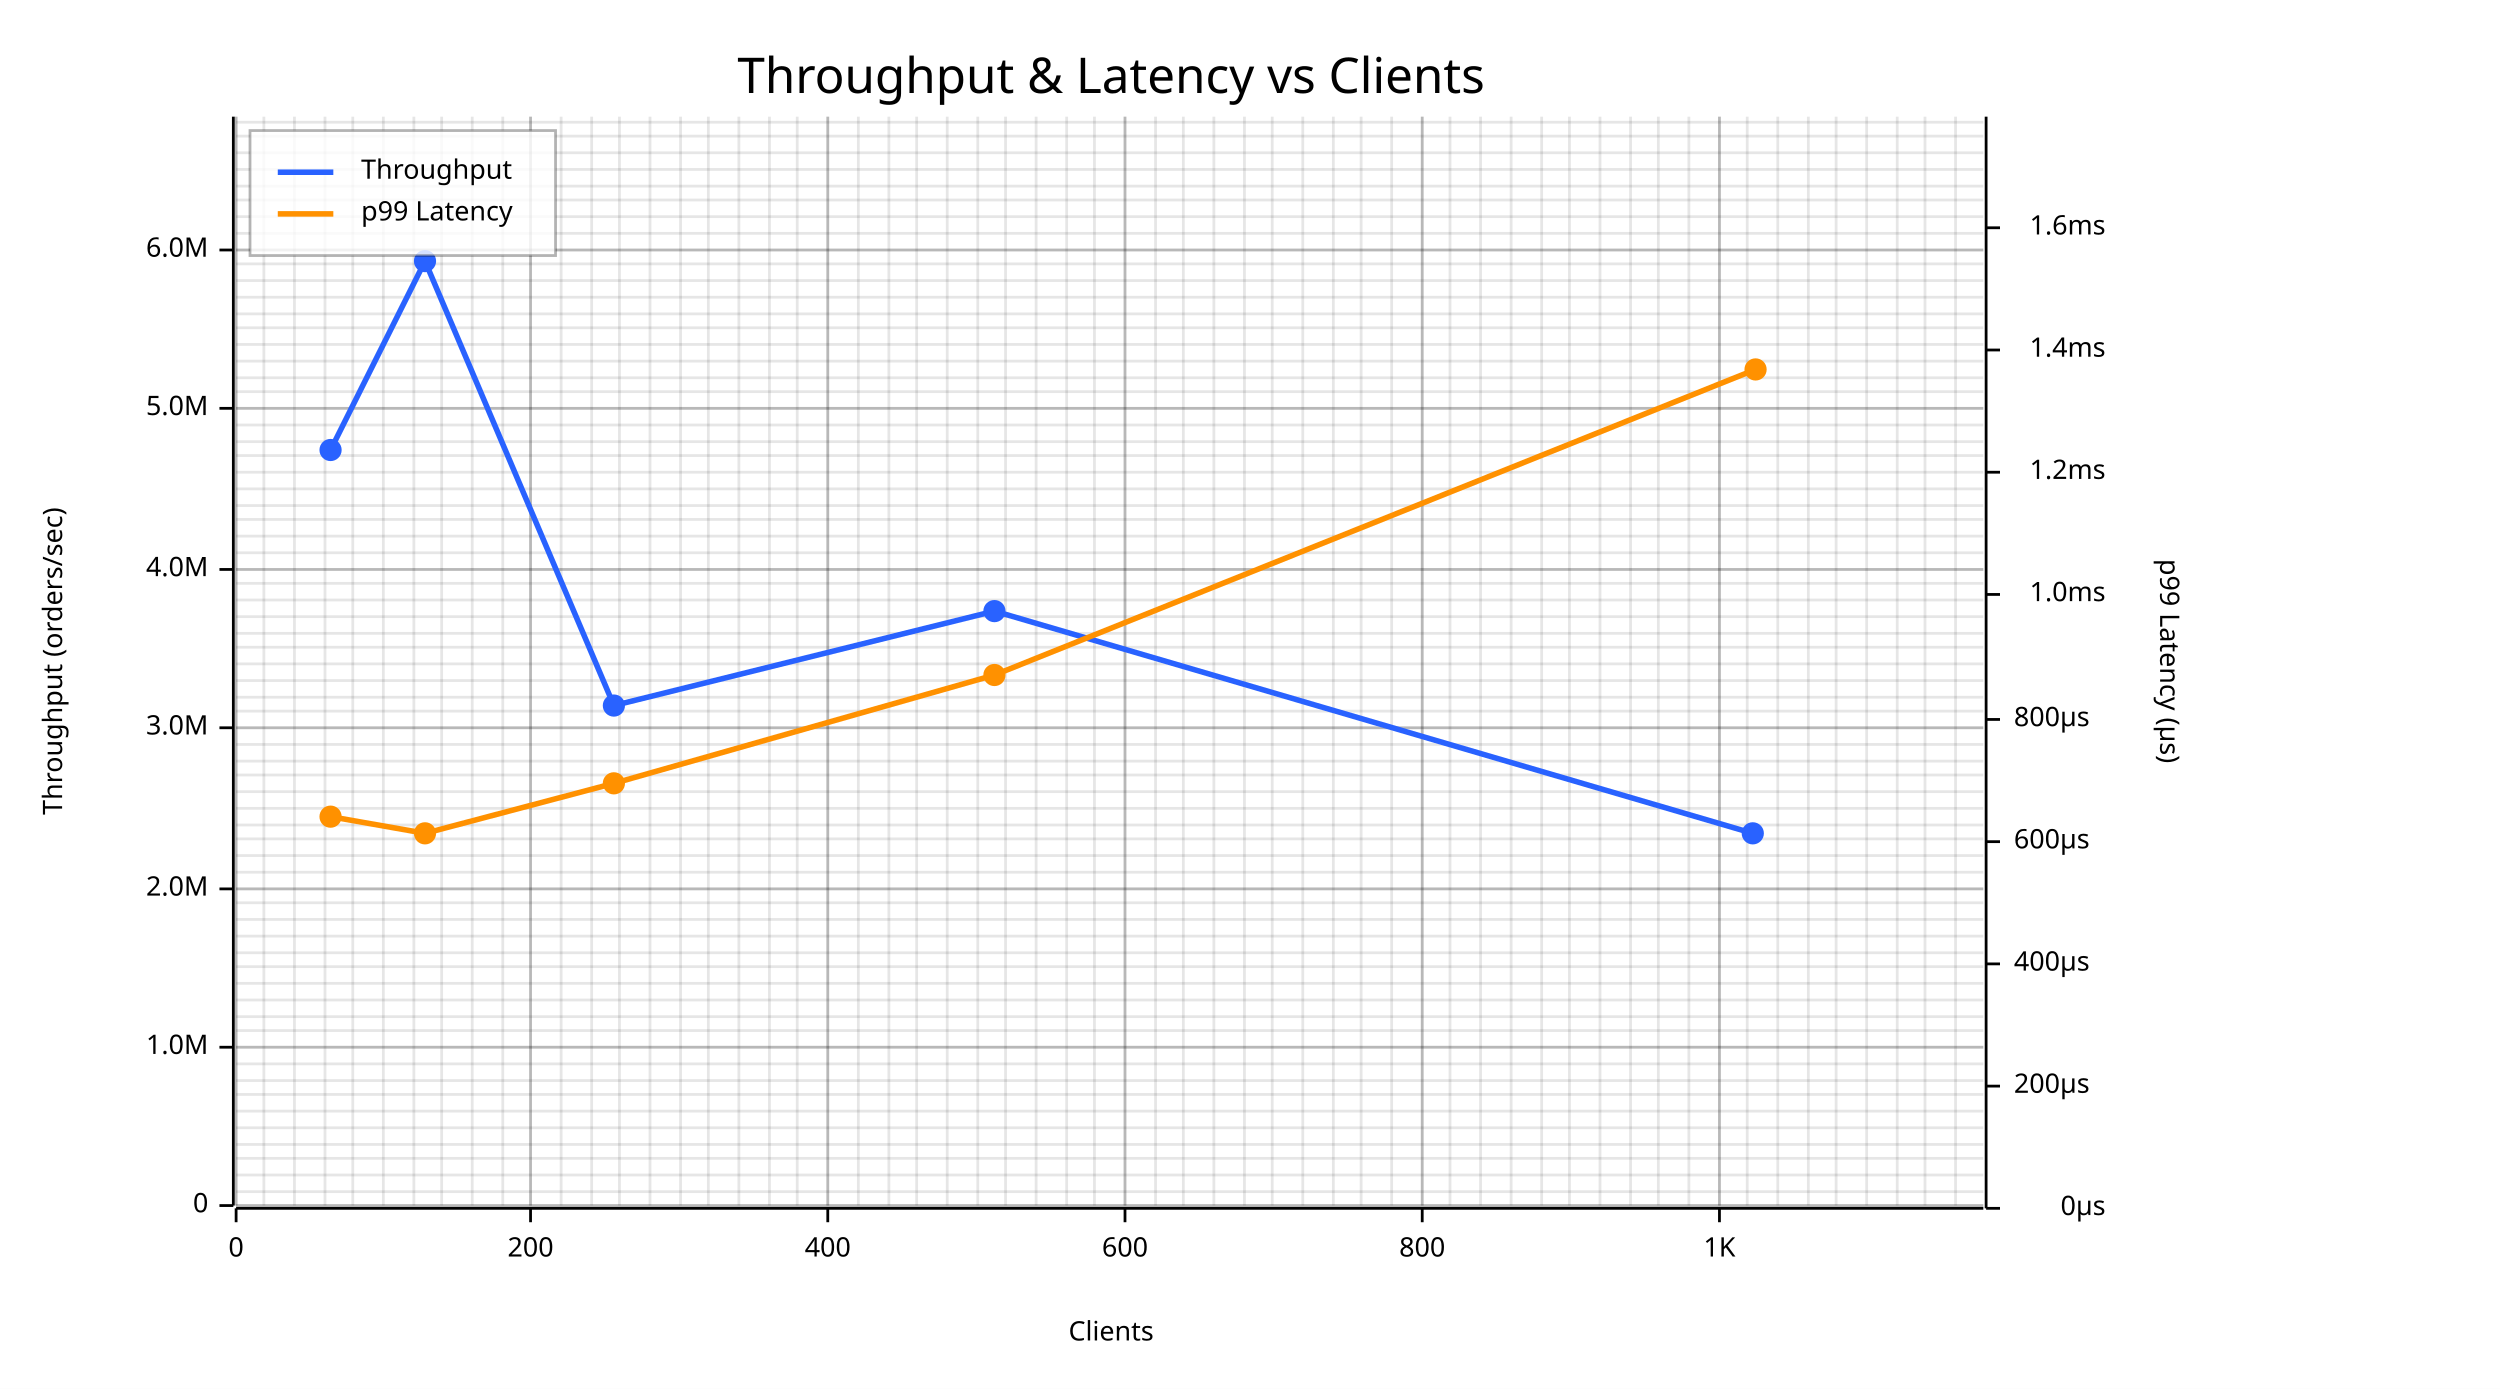
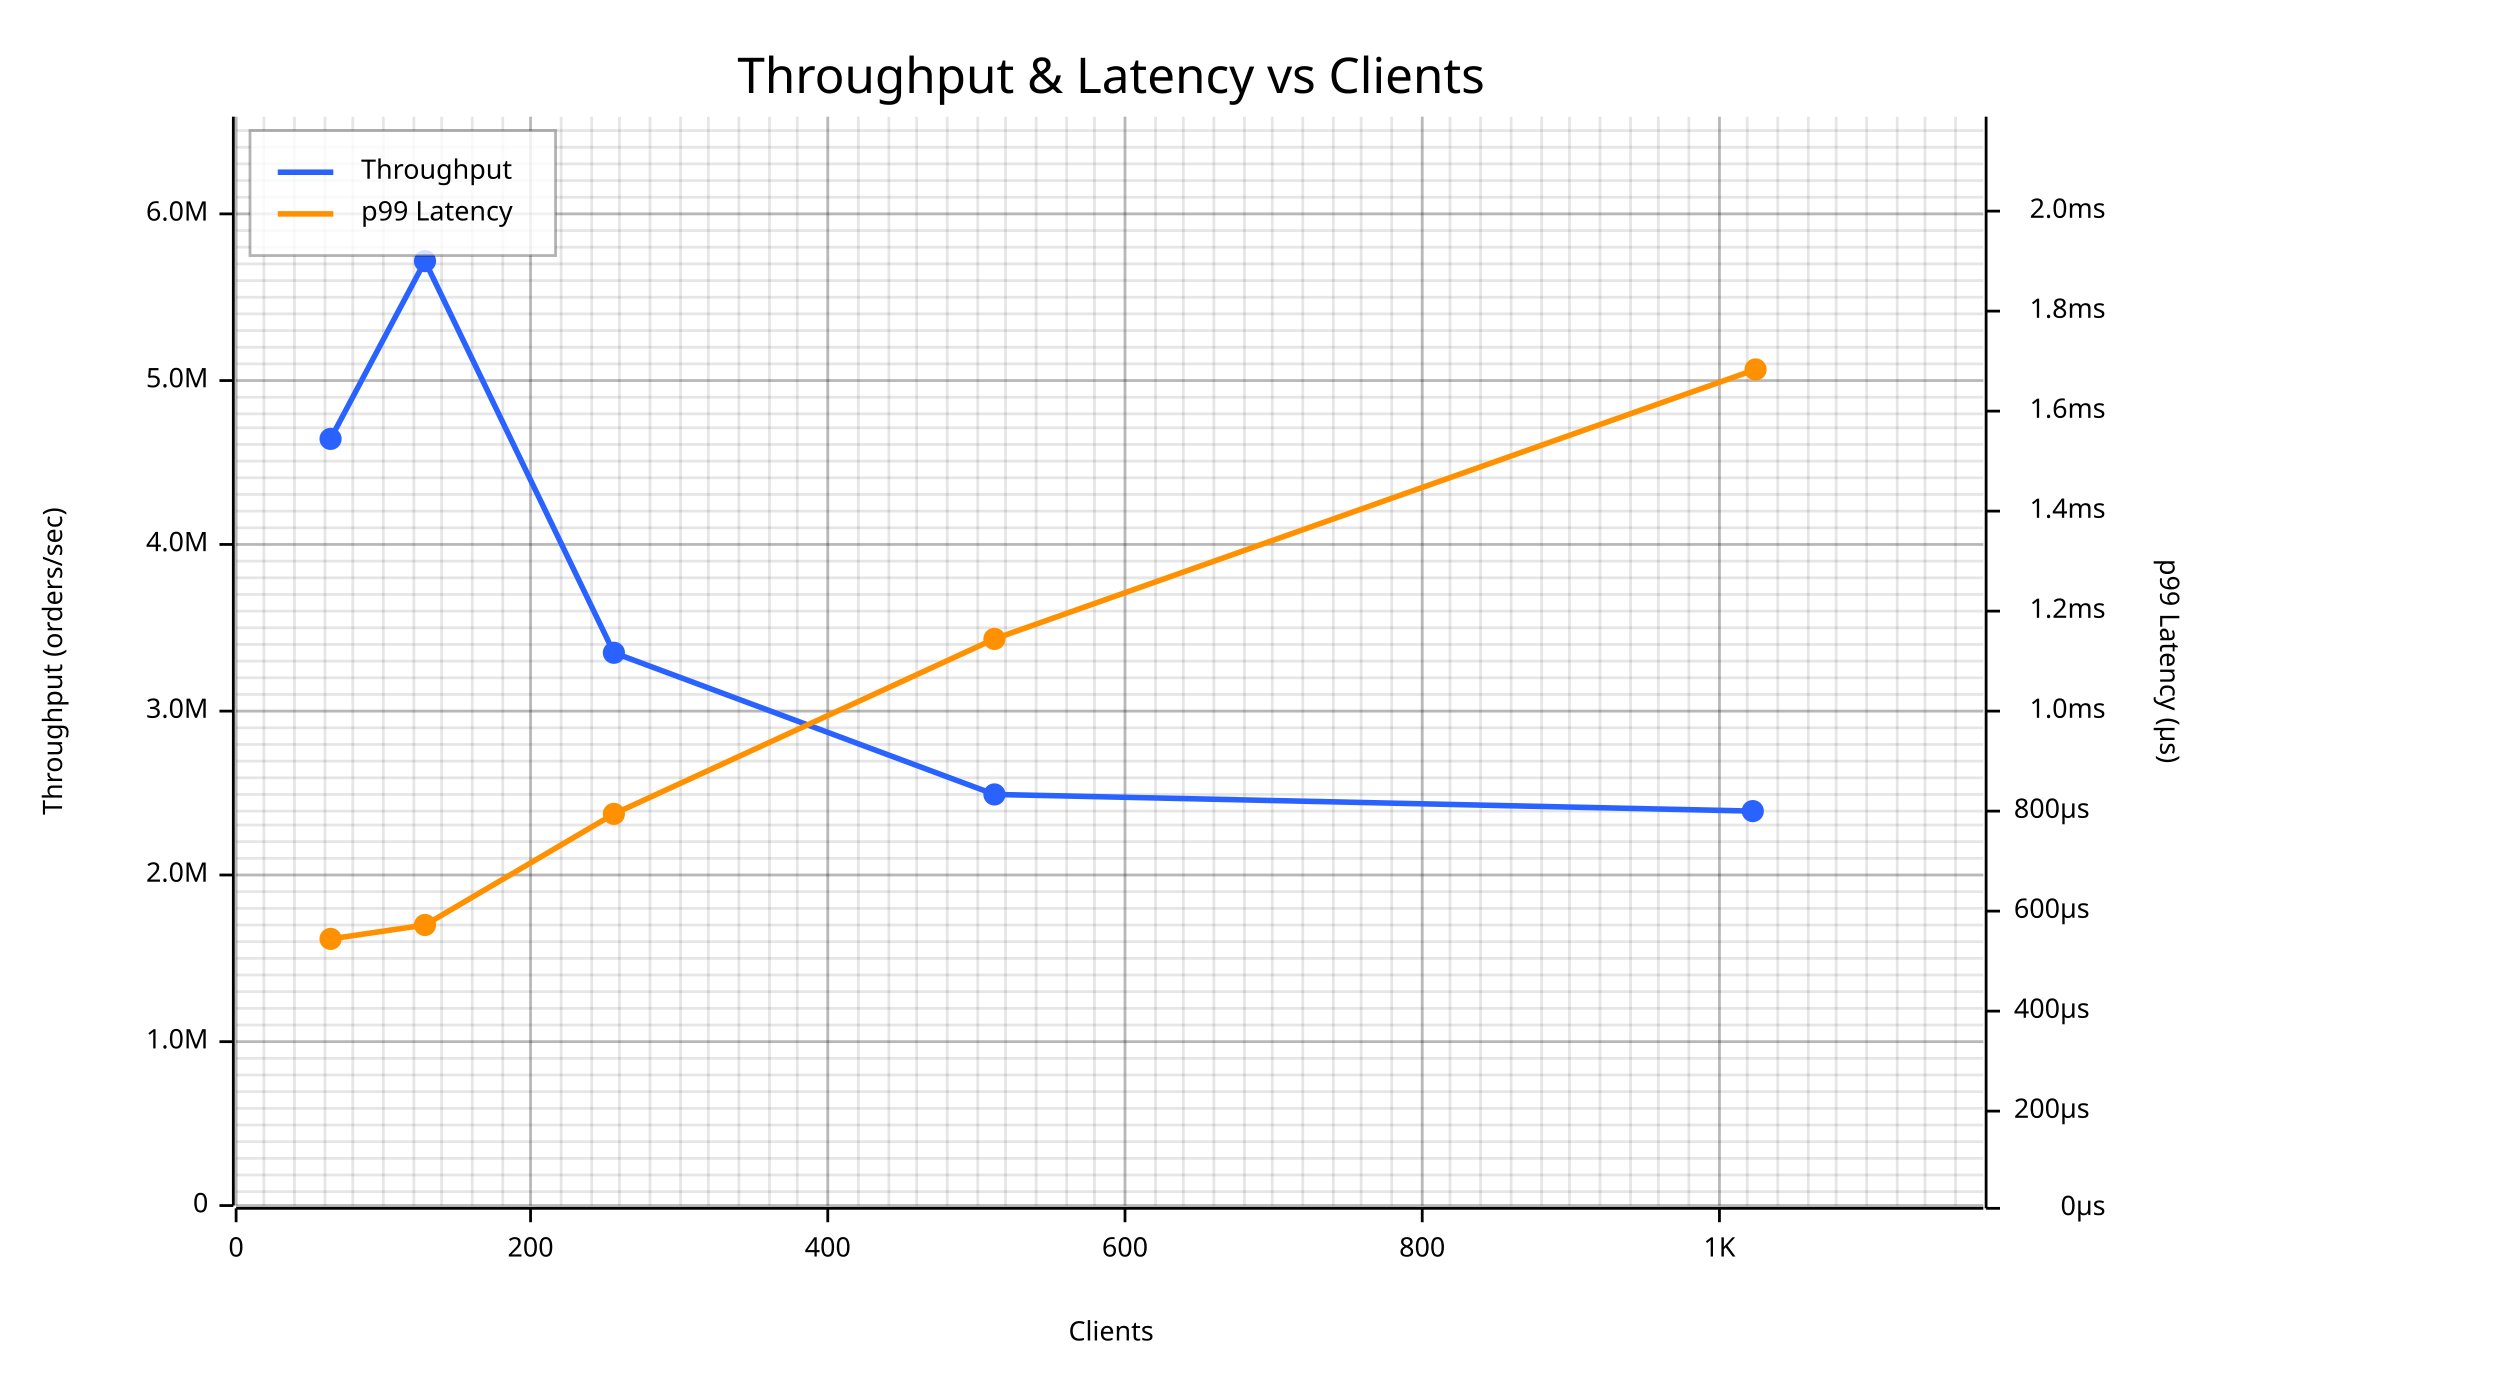
<svg xmlns="http://www.w3.org/2000/svg" width="900" height="500" viewBox="0 0 900 500">
  <rect x="0" y="0" width="900" height="500" opacity="1" fill="#FFFFFF" stroke="none" />
  <text x="400" y="20" dy="0.76em" text-anchor="middle" font-family="sans-serif" font-size="17.742" opacity="1" fill="#000000">
Throughput &amp; Latency vs Clients
</text>
  <line opacity="0.1" stroke="#000000" stroke-width="1" x1="85" y1="434" x2="85" y2="42" />
  <line opacity="0.1" stroke="#000000" stroke-width="1" x1="95" y1="434" x2="95" y2="42" />
  <line opacity="0.1" stroke="#000000" stroke-width="1" x1="106" y1="434" x2="106" y2="42" />
  <line opacity="0.1" stroke="#000000" stroke-width="1" x1="117" y1="434" x2="117" y2="42" />
  <line opacity="0.1" stroke="#000000" stroke-width="1" x1="127" y1="434" x2="127" y2="42" />
  <line opacity="0.1" stroke="#000000" stroke-width="1" x1="138" y1="434" x2="138" y2="42" />
  <line opacity="0.1" stroke="#000000" stroke-width="1" x1="149" y1="434" x2="149" y2="42" />
  <line opacity="0.1" stroke="#000000" stroke-width="1" x1="159" y1="434" x2="159" y2="42" />
  <line opacity="0.1" stroke="#000000" stroke-width="1" x1="170" y1="434" x2="170" y2="42" />
  <line opacity="0.1" stroke="#000000" stroke-width="1" x1="181" y1="434" x2="181" y2="42" />
  <line opacity="0.1" stroke="#000000" stroke-width="1" x1="191" y1="434" x2="191" y2="42" />
  <line opacity="0.1" stroke="#000000" stroke-width="1" x1="202" y1="434" x2="202" y2="42" />
  <line opacity="0.1" stroke="#000000" stroke-width="1" x1="213" y1="434" x2="213" y2="42" />
  <line opacity="0.1" stroke="#000000" stroke-width="1" x1="223" y1="434" x2="223" y2="42" />
  <line opacity="0.1" stroke="#000000" stroke-width="1" x1="234" y1="434" x2="234" y2="42" />
  <line opacity="0.1" stroke="#000000" stroke-width="1" x1="245" y1="434" x2="245" y2="42" />
  <line opacity="0.1" stroke="#000000" stroke-width="1" x1="255" y1="434" x2="255" y2="42" />
  <line opacity="0.1" stroke="#000000" stroke-width="1" x1="266" y1="434" x2="266" y2="42" />
  <line opacity="0.1" stroke="#000000" stroke-width="1" x1="277" y1="434" x2="277" y2="42" />
  <line opacity="0.1" stroke="#000000" stroke-width="1" x1="287" y1="434" x2="287" y2="42" />
  <line opacity="0.1" stroke="#000000" stroke-width="1" x1="298" y1="434" x2="298" y2="42" />
  <line opacity="0.1" stroke="#000000" stroke-width="1" x1="309" y1="434" x2="309" y2="42" />
  <line opacity="0.1" stroke="#000000" stroke-width="1" x1="320" y1="434" x2="320" y2="42" />
  <line opacity="0.1" stroke="#000000" stroke-width="1" x1="330" y1="434" x2="330" y2="42" />
  <line opacity="0.1" stroke="#000000" stroke-width="1" x1="341" y1="434" x2="341" y2="42" />
  <line opacity="0.1" stroke="#000000" stroke-width="1" x1="352" y1="434" x2="352" y2="42" />
  <line opacity="0.1" stroke="#000000" stroke-width="1" x1="362" y1="434" x2="362" y2="42" />
  <line opacity="0.1" stroke="#000000" stroke-width="1" x1="373" y1="434" x2="373" y2="42" />
  <line opacity="0.1" stroke="#000000" stroke-width="1" x1="384" y1="434" x2="384" y2="42" />
  <line opacity="0.1" stroke="#000000" stroke-width="1" x1="394" y1="434" x2="394" y2="42" />
  <line opacity="0.1" stroke="#000000" stroke-width="1" x1="405" y1="434" x2="405" y2="42" />
  <line opacity="0.1" stroke="#000000" stroke-width="1" x1="416" y1="434" x2="416" y2="42" />
  <line opacity="0.1" stroke="#000000" stroke-width="1" x1="426" y1="434" x2="426" y2="42" />
  <line opacity="0.1" stroke="#000000" stroke-width="1" x1="437" y1="434" x2="437" y2="42" />
  <line opacity="0.1" stroke="#000000" stroke-width="1" x1="448" y1="434" x2="448" y2="42" />
  <line opacity="0.1" stroke="#000000" stroke-width="1" x1="458" y1="434" x2="458" y2="42" />
  <line opacity="0.1" stroke="#000000" stroke-width="1" x1="469" y1="434" x2="469" y2="42" />
  <line opacity="0.1" stroke="#000000" stroke-width="1" x1="480" y1="434" x2="480" y2="42" />
  <line opacity="0.1" stroke="#000000" stroke-width="1" x1="490" y1="434" x2="490" y2="42" />
  <line opacity="0.1" stroke="#000000" stroke-width="1" x1="501" y1="434" x2="501" y2="42" />
  <line opacity="0.1" stroke="#000000" stroke-width="1" x1="512" y1="434" x2="512" y2="42" />
  <line opacity="0.1" stroke="#000000" stroke-width="1" x1="522" y1="434" x2="522" y2="42" />
  <line opacity="0.1" stroke="#000000" stroke-width="1" x1="533" y1="434" x2="533" y2="42" />
  <line opacity="0.1" stroke="#000000" stroke-width="1" x1="544" y1="434" x2="544" y2="42" />
  <line opacity="0.1" stroke="#000000" stroke-width="1" x1="555" y1="434" x2="555" y2="42" />
  <line opacity="0.1" stroke="#000000" stroke-width="1" x1="565" y1="434" x2="565" y2="42" />
  <line opacity="0.1" stroke="#000000" stroke-width="1" x1="576" y1="434" x2="576" y2="42" />
  <line opacity="0.1" stroke="#000000" stroke-width="1" x1="587" y1="434" x2="587" y2="42" />
  <line opacity="0.1" stroke="#000000" stroke-width="1" x1="597" y1="434" x2="597" y2="42" />
  <line opacity="0.1" stroke="#000000" stroke-width="1" x1="608" y1="434" x2="608" y2="42" />
  <line opacity="0.1" stroke="#000000" stroke-width="1" x1="619" y1="434" x2="619" y2="42" />
  <line opacity="0.1" stroke="#000000" stroke-width="1" x1="629" y1="434" x2="629" y2="42" />
  <line opacity="0.1" stroke="#000000" stroke-width="1" x1="640" y1="434" x2="640" y2="42" />
  <line opacity="0.1" stroke="#000000" stroke-width="1" x1="651" y1="434" x2="651" y2="42" />
  <line opacity="0.1" stroke="#000000" stroke-width="1" x1="661" y1="434" x2="661" y2="42" />
  <line opacity="0.1" stroke="#000000" stroke-width="1" x1="672" y1="434" x2="672" y2="42" />
  <line opacity="0.1" stroke="#000000" stroke-width="1" x1="683" y1="434" x2="683" y2="42" />
  <line opacity="0.1" stroke="#000000" stroke-width="1" x1="693" y1="434" x2="693" y2="42" />
  <line opacity="0.1" stroke="#000000" stroke-width="1" x1="704" y1="434" x2="704" y2="42" />
  <line opacity="0.1" stroke="#000000" stroke-width="1" x1="85" y1="434" x2="714" y2="434" />
  <line opacity="0.1" stroke="#000000" stroke-width="1" x1="85" y1="429" x2="714" y2="429" />
  <line opacity="0.1" stroke="#000000" stroke-width="1" x1="85" y1="423" x2="714" y2="423" />
  <line opacity="0.1" stroke="#000000" stroke-width="1" x1="85" y1="417" x2="714" y2="417" />
-   <line opacity="0.1" stroke="#000000" stroke-width="1" x1="85" y1="412" x2="714" y2="412" />
-   <line opacity="0.1" stroke="#000000" stroke-width="1" x1="85" y1="406" x2="714" y2="406" />
-   <line opacity="0.1" stroke="#000000" stroke-width="1" x1="85" y1="400" x2="714" y2="400" />
-   <line opacity="0.1" stroke="#000000" stroke-width="1" x1="85" y1="394" x2="714" y2="394" />
-   <line opacity="0.1" stroke="#000000" stroke-width="1" x1="85" y1="389" x2="714" y2="389" />
-   <line opacity="0.1" stroke="#000000" stroke-width="1" x1="85" y1="383" x2="714" y2="383" />
-   <line opacity="0.1" stroke="#000000" stroke-width="1" x1="85" y1="377" x2="714" y2="377" />
-   <line opacity="0.1" stroke="#000000" stroke-width="1" x1="85" y1="371" x2="714" y2="371" />
-   <line opacity="0.1" stroke="#000000" stroke-width="1" x1="85" y1="366" x2="714" y2="366" />
-   <line opacity="0.1" stroke="#000000" stroke-width="1" x1="85" y1="360" x2="714" y2="360" />
-   <line opacity="0.1" stroke="#000000" stroke-width="1" x1="85" y1="354" x2="714" y2="354" />
-   <line opacity="0.1" stroke="#000000" stroke-width="1" x1="85" y1="348" x2="714" y2="348" />
-   <line opacity="0.1" stroke="#000000" stroke-width="1" x1="85" y1="343" x2="714" y2="343" />
-   <line opacity="0.1" stroke="#000000" stroke-width="1" x1="85" y1="337" x2="714" y2="337" />
-   <line opacity="0.1" stroke="#000000" stroke-width="1" x1="85" y1="331" x2="714" y2="331" />
-   <line opacity="0.1" stroke="#000000" stroke-width="1" x1="85" y1="325" x2="714" y2="325" />
-   <line opacity="0.1" stroke="#000000" stroke-width="1" x1="85" y1="320" x2="714" y2="320" />
-   <line opacity="0.1" stroke="#000000" stroke-width="1" x1="85" y1="314" x2="714" y2="314" />
-   <line opacity="0.1" stroke="#000000" stroke-width="1" x1="85" y1="308" x2="714" y2="308" />
-   <line opacity="0.1" stroke="#000000" stroke-width="1" x1="85" y1="302" x2="714" y2="302" />
+   <line opacity="0.1" stroke="#000000" stroke-width="1" x1="85" y1="411" x2="714" y2="411" />
+   <line opacity="0.1" stroke="#000000" stroke-width="1" x1="85" y1="405" x2="714" y2="405" />
+   <line opacity="0.1" stroke="#000000" stroke-width="1" x1="85" y1="399" x2="714" y2="399" />
+   <line opacity="0.1" stroke="#000000" stroke-width="1" x1="85" y1="393" x2="714" y2="393" />
+   <line opacity="0.1" stroke="#000000" stroke-width="1" x1="85" y1="387" x2="714" y2="387" />
+   <line opacity="0.1" stroke="#000000" stroke-width="1" x1="85" y1="381" x2="714" y2="381" />
+   <line opacity="0.1" stroke="#000000" stroke-width="1" x1="85" y1="375" x2="714" y2="375" />
+   <line opacity="0.1" stroke="#000000" stroke-width="1" x1="85" y1="369" x2="714" y2="369" />
+   <line opacity="0.1" stroke="#000000" stroke-width="1" x1="85" y1="363" x2="714" y2="363" />
+   <line opacity="0.1" stroke="#000000" stroke-width="1" x1="85" y1="357" x2="714" y2="357" />
+   <line opacity="0.1" stroke="#000000" stroke-width="1" x1="85" y1="351" x2="714" y2="351" />
+   <line opacity="0.1" stroke="#000000" stroke-width="1" x1="85" y1="345" x2="714" y2="345" />
+   <line opacity="0.1" stroke="#000000" stroke-width="1" x1="85" y1="339" x2="714" y2="339" />
+   <line opacity="0.1" stroke="#000000" stroke-width="1" x1="85" y1="333" x2="714" y2="333" />
+   <line opacity="0.1" stroke="#000000" stroke-width="1" x1="85" y1="327" x2="714" y2="327" />
+   <line opacity="0.1" stroke="#000000" stroke-width="1" x1="85" y1="321" x2="714" y2="321" />
+   <line opacity="0.1" stroke="#000000" stroke-width="1" x1="85" y1="315" x2="714" y2="315" />
+   <line opacity="0.1" stroke="#000000" stroke-width="1" x1="85" y1="309" x2="714" y2="309" />
+   <line opacity="0.1" stroke="#000000" stroke-width="1" x1="85" y1="303" x2="714" y2="303" />
  <line opacity="0.1" stroke="#000000" stroke-width="1" x1="85" y1="297" x2="714" y2="297" />
-   <line opacity="0.1" stroke="#000000" stroke-width="1" x1="85" y1="291" x2="714" y2="291" />
-   <line opacity="0.1" stroke="#000000" stroke-width="1" x1="85" y1="285" x2="714" y2="285" />
-   <line opacity="0.1" stroke="#000000" stroke-width="1" x1="85" y1="279" x2="714" y2="279" />
+   <line opacity="0.1" stroke="#000000" stroke-width="1" x1="85" y1="292" x2="714" y2="292" />
+   <line opacity="0.1" stroke="#000000" stroke-width="1" x1="85" y1="286" x2="714" y2="286" />
+   <line opacity="0.1" stroke="#000000" stroke-width="1" x1="85" y1="280" x2="714" y2="280" />
  <line opacity="0.1" stroke="#000000" stroke-width="1" x1="85" y1="274" x2="714" y2="274" />
  <line opacity="0.1" stroke="#000000" stroke-width="1" x1="85" y1="268" x2="714" y2="268" />
  <line opacity="0.1" stroke="#000000" stroke-width="1" x1="85" y1="262" x2="714" y2="262" />
  <line opacity="0.1" stroke="#000000" stroke-width="1" x1="85" y1="256" x2="714" y2="256" />
-   <line opacity="0.1" stroke="#000000" stroke-width="1" x1="85" y1="251" x2="714" y2="251" />
-   <line opacity="0.1" stroke="#000000" stroke-width="1" x1="85" y1="245" x2="714" y2="245" />
-   <line opacity="0.1" stroke="#000000" stroke-width="1" x1="85" y1="239" x2="714" y2="239" />
-   <line opacity="0.1" stroke="#000000" stroke-width="1" x1="85" y1="233" x2="714" y2="233" />
-   <line opacity="0.1" stroke="#000000" stroke-width="1" x1="85" y1="228" x2="714" y2="228" />
-   <line opacity="0.1" stroke="#000000" stroke-width="1" x1="85" y1="222" x2="714" y2="222" />
-   <line opacity="0.1" stroke="#000000" stroke-width="1" x1="85" y1="216" x2="714" y2="216" />
-   <line opacity="0.1" stroke="#000000" stroke-width="1" x1="85" y1="210" x2="714" y2="210" />
-   <line opacity="0.1" stroke="#000000" stroke-width="1" x1="85" y1="205" x2="714" y2="205" />
-   <line opacity="0.1" stroke="#000000" stroke-width="1" x1="85" y1="199" x2="714" y2="199" />
-   <line opacity="0.1" stroke="#000000" stroke-width="1" x1="85" y1="193" x2="714" y2="193" />
-   <line opacity="0.1" stroke="#000000" stroke-width="1" x1="85" y1="187" x2="714" y2="187" />
-   <line opacity="0.1" stroke="#000000" stroke-width="1" x1="85" y1="182" x2="714" y2="182" />
-   <line opacity="0.1" stroke="#000000" stroke-width="1" x1="85" y1="176" x2="714" y2="176" />
-   <line opacity="0.1" stroke="#000000" stroke-width="1" x1="85" y1="170" x2="714" y2="170" />
-   <line opacity="0.1" stroke="#000000" stroke-width="1" x1="85" y1="164" x2="714" y2="164" />
-   <line opacity="0.1" stroke="#000000" stroke-width="1" x1="85" y1="159" x2="714" y2="159" />
-   <line opacity="0.1" stroke="#000000" stroke-width="1" x1="85" y1="153" x2="714" y2="153" />
-   <line opacity="0.1" stroke="#000000" stroke-width="1" x1="85" y1="147" x2="714" y2="147" />
-   <line opacity="0.1" stroke="#000000" stroke-width="1" x1="85" y1="141" x2="714" y2="141" />
-   <line opacity="0.1" stroke="#000000" stroke-width="1" x1="85" y1="136" x2="714" y2="136" />
-   <line opacity="0.1" stroke="#000000" stroke-width="1" x1="85" y1="130" x2="714" y2="130" />
-   <line opacity="0.1" stroke="#000000" stroke-width="1" x1="85" y1="124" x2="714" y2="124" />
-   <line opacity="0.1" stroke="#000000" stroke-width="1" x1="85" y1="118" x2="714" y2="118" />
+   <line opacity="0.1" stroke="#000000" stroke-width="1" x1="85" y1="250" x2="714" y2="250" />
+   <line opacity="0.1" stroke="#000000" stroke-width="1" x1="85" y1="244" x2="714" y2="244" />
+   <line opacity="0.1" stroke="#000000" stroke-width="1" x1="85" y1="238" x2="714" y2="238" />
+   <line opacity="0.1" stroke="#000000" stroke-width="1" x1="85" y1="232" x2="714" y2="232" />
+   <line opacity="0.1" stroke="#000000" stroke-width="1" x1="85" y1="226" x2="714" y2="226" />
+   <line opacity="0.1" stroke="#000000" stroke-width="1" x1="85" y1="220" x2="714" y2="220" />
+   <line opacity="0.1" stroke="#000000" stroke-width="1" x1="85" y1="214" x2="714" y2="214" />
+   <line opacity="0.1" stroke="#000000" stroke-width="1" x1="85" y1="208" x2="714" y2="208" />
+   <line opacity="0.1" stroke="#000000" stroke-width="1" x1="85" y1="202" x2="714" y2="202" />
+   <line opacity="0.1" stroke="#000000" stroke-width="1" x1="85" y1="196" x2="714" y2="196" />
+   <line opacity="0.1" stroke="#000000" stroke-width="1" x1="85" y1="190" x2="714" y2="190" />
+   <line opacity="0.1" stroke="#000000" stroke-width="1" x1="85" y1="184" x2="714" y2="184" />
+   <line opacity="0.1" stroke="#000000" stroke-width="1" x1="85" y1="178" x2="714" y2="178" />
+   <line opacity="0.1" stroke="#000000" stroke-width="1" x1="85" y1="172" x2="714" y2="172" />
+   <line opacity="0.1" stroke="#000000" stroke-width="1" x1="85" y1="166" x2="714" y2="166" />
+   <line opacity="0.1" stroke="#000000" stroke-width="1" x1="85" y1="160" x2="714" y2="160" />
+   <line opacity="0.1" stroke="#000000" stroke-width="1" x1="85" y1="154" x2="714" y2="154" />
+   <line opacity="0.1" stroke="#000000" stroke-width="1" x1="85" y1="149" x2="714" y2="149" />
+   <line opacity="0.1" stroke="#000000" stroke-width="1" x1="85" y1="143" x2="714" y2="143" />
+   <line opacity="0.1" stroke="#000000" stroke-width="1" x1="85" y1="137" x2="714" y2="137" />
+   <line opacity="0.1" stroke="#000000" stroke-width="1" x1="85" y1="131" x2="714" y2="131" />
+   <line opacity="0.1" stroke="#000000" stroke-width="1" x1="85" y1="125" x2="714" y2="125" />
+   <line opacity="0.1" stroke="#000000" stroke-width="1" x1="85" y1="119" x2="714" y2="119" />
  <line opacity="0.1" stroke="#000000" stroke-width="1" x1="85" y1="113" x2="714" y2="113" />
  <line opacity="0.1" stroke="#000000" stroke-width="1" x1="85" y1="107" x2="714" y2="107" />
  <line opacity="0.1" stroke="#000000" stroke-width="1" x1="85" y1="101" x2="714" y2="101" />
  <line opacity="0.1" stroke="#000000" stroke-width="1" x1="85" y1="95" x2="714" y2="95" />
-   <line opacity="0.1" stroke="#000000" stroke-width="1" x1="85" y1="90" x2="714" y2="90" />
-   <line opacity="0.1" stroke="#000000" stroke-width="1" x1="85" y1="84" x2="714" y2="84" />
-   <line opacity="0.1" stroke="#000000" stroke-width="1" x1="85" y1="78" x2="714" y2="78" />
-   <line opacity="0.1" stroke="#000000" stroke-width="1" x1="85" y1="72" x2="714" y2="72" />
-   <line opacity="0.1" stroke="#000000" stroke-width="1" x1="85" y1="67" x2="714" y2="67" />
-   <line opacity="0.1" stroke="#000000" stroke-width="1" x1="85" y1="61" x2="714" y2="61" />
-   <line opacity="0.1" stroke="#000000" stroke-width="1" x1="85" y1="55" x2="714" y2="55" />
-   <line opacity="0.1" stroke="#000000" stroke-width="1" x1="85" y1="49" x2="714" y2="49" />
-   <line opacity="0.1" stroke="#000000" stroke-width="1" x1="85" y1="44" x2="714" y2="44" />
+   <line opacity="0.1" stroke="#000000" stroke-width="1" x1="85" y1="89" x2="714" y2="89" />
+   <line opacity="0.1" stroke="#000000" stroke-width="1" x1="85" y1="83" x2="714" y2="83" />
+   <line opacity="0.1" stroke="#000000" stroke-width="1" x1="85" y1="77" x2="714" y2="77" />
+   <line opacity="0.1" stroke="#000000" stroke-width="1" x1="85" y1="71" x2="714" y2="71" />
+   <line opacity="0.1" stroke="#000000" stroke-width="1" x1="85" y1="65" x2="714" y2="65" />
+   <line opacity="0.1" stroke="#000000" stroke-width="1" x1="85" y1="59" x2="714" y2="59" />
+   <line opacity="0.1" stroke="#000000" stroke-width="1" x1="85" y1="53" x2="714" y2="53" />
+   <line opacity="0.1" stroke="#000000" stroke-width="1" x1="85" y1="47" x2="714" y2="47" />
  <text x="15" y="238" dy="0.76em" text-anchor="middle" font-family="sans-serif" font-size="9.677" opacity="1" fill="#000000" transform="rotate(270, 15, 238)">
Throughput (orders/sec)
</text>
  <text x="400" y="485" dy="-0.5ex" text-anchor="middle" font-family="sans-serif" font-size="9.677" opacity="1" fill="#000000">
Clients
</text>
  <line opacity="0.2" stroke="#000000" stroke-width="1" x1="85" y1="434" x2="85" y2="42" />
  <line opacity="0.2" stroke="#000000" stroke-width="1" x1="191" y1="434" x2="191" y2="42" />
  <line opacity="0.2" stroke="#000000" stroke-width="1" x1="298" y1="434" x2="298" y2="42" />
  <line opacity="0.2" stroke="#000000" stroke-width="1" x1="405" y1="434" x2="405" y2="42" />
  <line opacity="0.2" stroke="#000000" stroke-width="1" x1="512" y1="434" x2="512" y2="42" />
  <line opacity="0.2" stroke="#000000" stroke-width="1" x1="619" y1="434" x2="619" y2="42" />
  <line opacity="0.2" stroke="#000000" stroke-width="1" x1="85" y1="434" x2="714" y2="434" />
-   <line opacity="0.2" stroke="#000000" stroke-width="1" x1="85" y1="377" x2="714" y2="377" />
-   <line opacity="0.2" stroke="#000000" stroke-width="1" x1="85" y1="320" x2="714" y2="320" />
-   <line opacity="0.2" stroke="#000000" stroke-width="1" x1="85" y1="262" x2="714" y2="262" />
-   <line opacity="0.2" stroke="#000000" stroke-width="1" x1="85" y1="205" x2="714" y2="205" />
-   <line opacity="0.2" stroke="#000000" stroke-width="1" x1="85" y1="147" x2="714" y2="147" />
-   <line opacity="0.2" stroke="#000000" stroke-width="1" x1="85" y1="90" x2="714" y2="90" />
+   <line opacity="0.2" stroke="#000000" stroke-width="1" x1="85" y1="375" x2="714" y2="375" />
+   <line opacity="0.2" stroke="#000000" stroke-width="1" x1="85" y1="315" x2="714" y2="315" />
+   <line opacity="0.2" stroke="#000000" stroke-width="1" x1="85" y1="256" x2="714" y2="256" />
+   <line opacity="0.2" stroke="#000000" stroke-width="1" x1="85" y1="196" x2="714" y2="196" />
+   <line opacity="0.2" stroke="#000000" stroke-width="1" x1="85" y1="137" x2="714" y2="137" />
+   <line opacity="0.2" stroke="#000000" stroke-width="1" x1="85" y1="77" x2="714" y2="77" />
  <polyline fill="none" opacity="1" stroke="#000000" stroke-width="1" points="84,42 84,434 " />
  <text x="75" y="434" dy="0.5ex" text-anchor="end" font-family="sans-serif" font-size="9.677" opacity="1" fill="#000000">
0
</text>
  <polyline fill="none" opacity="1" stroke="#000000" stroke-width="1" points="79,434 84,434 " />
-   <text x="75" y="377" dy="0.5ex" text-anchor="end" font-family="sans-serif" font-size="9.677" opacity="1" fill="#000000">
+   <text x="75" y="375" dy="0.5ex" text-anchor="end" font-family="sans-serif" font-size="9.677" opacity="1" fill="#000000">
1.0M
</text>
-   <polyline fill="none" opacity="1" stroke="#000000" stroke-width="1" points="79,377 84,377 " />
-   <text x="75" y="320" dy="0.5ex" text-anchor="end" font-family="sans-serif" font-size="9.677" opacity="1" fill="#000000">
+   <polyline fill="none" opacity="1" stroke="#000000" stroke-width="1" points="79,375 84,375 " />
+   <text x="75" y="315" dy="0.5ex" text-anchor="end" font-family="sans-serif" font-size="9.677" opacity="1" fill="#000000">
2.0M
</text>
-   <polyline fill="none" opacity="1" stroke="#000000" stroke-width="1" points="79,320 84,320 " />
-   <text x="75" y="262" dy="0.5ex" text-anchor="end" font-family="sans-serif" font-size="9.677" opacity="1" fill="#000000">
+   <polyline fill="none" opacity="1" stroke="#000000" stroke-width="1" points="79,315 84,315 " />
+   <text x="75" y="256" dy="0.5ex" text-anchor="end" font-family="sans-serif" font-size="9.677" opacity="1" fill="#000000">
3.0M
</text>
-   <polyline fill="none" opacity="1" stroke="#000000" stroke-width="1" points="79,262 84,262 " />
-   <text x="75" y="205" dy="0.5ex" text-anchor="end" font-family="sans-serif" font-size="9.677" opacity="1" fill="#000000">
+   <polyline fill="none" opacity="1" stroke="#000000" stroke-width="1" points="79,256 84,256 " />
+   <text x="75" y="196" dy="0.5ex" text-anchor="end" font-family="sans-serif" font-size="9.677" opacity="1" fill="#000000">
4.0M
</text>
-   <polyline fill="none" opacity="1" stroke="#000000" stroke-width="1" points="79,205 84,205 " />
-   <text x="75" y="147" dy="0.5ex" text-anchor="end" font-family="sans-serif" font-size="9.677" opacity="1" fill="#000000">
+   <polyline fill="none" opacity="1" stroke="#000000" stroke-width="1" points="79,196 84,196 " />
+   <text x="75" y="137" dy="0.5ex" text-anchor="end" font-family="sans-serif" font-size="9.677" opacity="1" fill="#000000">
5.0M
</text>
-   <polyline fill="none" opacity="1" stroke="#000000" stroke-width="1" points="79,147 84,147 " />
-   <text x="75" y="90" dy="0.5ex" text-anchor="end" font-family="sans-serif" font-size="9.677" opacity="1" fill="#000000">
+   <polyline fill="none" opacity="1" stroke="#000000" stroke-width="1" points="79,137 84,137 " />
+   <text x="75" y="77" dy="0.5ex" text-anchor="end" font-family="sans-serif" font-size="9.677" opacity="1" fill="#000000">
6.0M
</text>
-   <polyline fill="none" opacity="1" stroke="#000000" stroke-width="1" points="79,90 84,90 " />
+   <polyline fill="none" opacity="1" stroke="#000000" stroke-width="1" points="79,77 84,77 " />
  <polyline fill="none" opacity="1" stroke="#000000" stroke-width="1" points="85,435 714,435 " />
  <text x="85" y="445" dy="0.76em" text-anchor="middle" font-family="sans-serif" font-size="9.677" opacity="1" fill="#000000">
0
</text>
  <polyline fill="none" opacity="1" stroke="#000000" stroke-width="1" points="85,435 85,440 " />
  <text x="191" y="445" dy="0.76em" text-anchor="middle" font-family="sans-serif" font-size="9.677" opacity="1" fill="#000000">
200
</text>
  <polyline fill="none" opacity="1" stroke="#000000" stroke-width="1" points="191,435 191,440 " />
  <text x="298" y="445" dy="0.76em" text-anchor="middle" font-family="sans-serif" font-size="9.677" opacity="1" fill="#000000">
400
</text>
  <polyline fill="none" opacity="1" stroke="#000000" stroke-width="1" points="298,435 298,440 " />
  <text x="405" y="445" dy="0.76em" text-anchor="middle" font-family="sans-serif" font-size="9.677" opacity="1" fill="#000000">
600
</text>
  <polyline fill="none" opacity="1" stroke="#000000" stroke-width="1" points="405,435 405,440 " />
  <text x="512" y="445" dy="0.76em" text-anchor="middle" font-family="sans-serif" font-size="9.677" opacity="1" fill="#000000">
800
</text>
  <polyline fill="none" opacity="1" stroke="#000000" stroke-width="1" points="512,435 512,440 " />
  <text x="619" y="445" dy="0.76em" text-anchor="middle" font-family="sans-serif" font-size="9.677" opacity="1" fill="#000000">
1K
</text>
  <polyline fill="none" opacity="1" stroke="#000000" stroke-width="1" points="619,435 619,440 " />
  <text x="785" y="238" dy="0.76em" text-anchor="middle" font-family="sans-serif" font-size="9.677" opacity="1" fill="#000000" transform="rotate(90, 785, 238)">
p99 Latency (µs)
</text>
  <polyline fill="none" opacity="1" stroke="#000000" stroke-width="1" points="715,42 715,435 " />
  <text x="758" y="435" dy="0.5ex" text-anchor="end" font-family="sans-serif" font-size="9.677" opacity="1" fill="#000000">
0µs
</text>
  <polyline fill="none" opacity="1" stroke="#000000" stroke-width="1" points="715,435 720,435 " />
-   <text x="725" y="391" dy="0.5ex" text-anchor="start" font-family="sans-serif" font-size="9.677" opacity="1" fill="#000000">
+   <text x="725" y="400" dy="0.5ex" text-anchor="start" font-family="sans-serif" font-size="9.677" opacity="1" fill="#000000">
200µs
</text>
-   <polyline fill="none" opacity="1" stroke="#000000" stroke-width="1" points="715,391 720,391 " />
-   <text x="725" y="347" dy="0.5ex" text-anchor="start" font-family="sans-serif" font-size="9.677" opacity="1" fill="#000000">
+   <polyline fill="none" opacity="1" stroke="#000000" stroke-width="1" points="715,400 720,400 " />
+   <text x="725" y="364" dy="0.5ex" text-anchor="start" font-family="sans-serif" font-size="9.677" opacity="1" fill="#000000">
400µs
</text>
-   <polyline fill="none" opacity="1" stroke="#000000" stroke-width="1" points="715,347 720,347 " />
-   <text x="725" y="303" dy="0.5ex" text-anchor="start" font-family="sans-serif" font-size="9.677" opacity="1" fill="#000000">
+   <polyline fill="none" opacity="1" stroke="#000000" stroke-width="1" points="715,364 720,364 " />
+   <text x="725" y="328" dy="0.5ex" text-anchor="start" font-family="sans-serif" font-size="9.677" opacity="1" fill="#000000">
600µs
</text>
-   <polyline fill="none" opacity="1" stroke="#000000" stroke-width="1" points="715,303 720,303 " />
-   <text x="725" y="259" dy="0.5ex" text-anchor="start" font-family="sans-serif" font-size="9.677" opacity="1" fill="#000000">
+   <polyline fill="none" opacity="1" stroke="#000000" stroke-width="1" points="715,328 720,328 " />
+   <text x="725" y="292" dy="0.5ex" text-anchor="start" font-family="sans-serif" font-size="9.677" opacity="1" fill="#000000">
800µs
</text>
-   <polyline fill="none" opacity="1" stroke="#000000" stroke-width="1" points="715,259 720,259 " />
-   <text x="758" y="214" dy="0.5ex" text-anchor="end" font-family="sans-serif" font-size="9.677" opacity="1" fill="#000000">
+   <polyline fill="none" opacity="1" stroke="#000000" stroke-width="1" points="715,292 720,292 " />
+   <text x="758" y="256" dy="0.5ex" text-anchor="end" font-family="sans-serif" font-size="9.677" opacity="1" fill="#000000">
1.0ms
</text>
-   <polyline fill="none" opacity="1" stroke="#000000" stroke-width="1" points="715,214 720,214 " />
-   <text x="758" y="170" dy="0.5ex" text-anchor="end" font-family="sans-serif" font-size="9.677" opacity="1" fill="#000000">
+   <polyline fill="none" opacity="1" stroke="#000000" stroke-width="1" points="715,256 720,256 " />
+   <text x="758" y="220" dy="0.5ex" text-anchor="end" font-family="sans-serif" font-size="9.677" opacity="1" fill="#000000">
1.2ms
</text>
-   <polyline fill="none" opacity="1" stroke="#000000" stroke-width="1" points="715,170 720,170 " />
-   <text x="758" y="126" dy="0.5ex" text-anchor="end" font-family="sans-serif" font-size="9.677" opacity="1" fill="#000000">
+   <polyline fill="none" opacity="1" stroke="#000000" stroke-width="1" points="715,220 720,220 " />
+   <text x="758" y="184" dy="0.5ex" text-anchor="end" font-family="sans-serif" font-size="9.677" opacity="1" fill="#000000">
1.4ms
</text>
-   <polyline fill="none" opacity="1" stroke="#000000" stroke-width="1" points="715,126 720,126 " />
-   <text x="758" y="82" dy="0.5ex" text-anchor="end" font-family="sans-serif" font-size="9.677" opacity="1" fill="#000000">
+   <polyline fill="none" opacity="1" stroke="#000000" stroke-width="1" points="715,184 720,184 " />
+   <text x="758" y="148" dy="0.5ex" text-anchor="end" font-family="sans-serif" font-size="9.677" opacity="1" fill="#000000">
1.6ms
</text>
-   <polyline fill="none" opacity="1" stroke="#000000" stroke-width="1" points="715,82 720,82 " />
-   <polyline fill="none" opacity="1" stroke="#2962FF" stroke-width="2" points="119,162 153,94 221,254 358,220 631,300 " />
-   <circle cx="119" cy="162" r="4" opacity="1" fill="#2962FF" stroke="none" stroke-width="1" />
+   <polyline fill="none" opacity="1" stroke="#000000" stroke-width="1" points="715,148 720,148 " />
+   <text x="758" y="112" dy="0.5ex" text-anchor="end" font-family="sans-serif" font-size="9.677" opacity="1" fill="#000000">
+ 1.8ms
+ </text>
+   <polyline fill="none" opacity="1" stroke="#000000" stroke-width="1" points="715,112 720,112 " />
+   <text x="758" y="76" dy="0.5ex" text-anchor="end" font-family="sans-serif" font-size="9.677" opacity="1" fill="#000000">
+ 2.0ms
+ </text>
+   <polyline fill="none" opacity="1" stroke="#000000" stroke-width="1" points="715,76 720,76 " />
+   <polyline fill="none" opacity="1" stroke="#2962FF" stroke-width="2" points="119,158 153,94 221,235 358,286 631,292 " />
+   <circle cx="119" cy="158" r="4" opacity="1" fill="#2962FF" stroke="none" stroke-width="1" />
  <circle cx="153" cy="94" r="4" opacity="1" fill="#2962FF" stroke="none" stroke-width="1" />
-   <circle cx="221" cy="254" r="4" opacity="1" fill="#2962FF" stroke="none" stroke-width="1" />
-   <circle cx="358" cy="220" r="4" opacity="1" fill="#2962FF" stroke="none" stroke-width="1" />
-   <circle cx="631" cy="300" r="4" opacity="1" fill="#2962FF" stroke="none" stroke-width="1" />
-   <polyline fill="none" opacity="1" stroke="#FF9100" stroke-width="2" points="119,294 153,300 221,282 358,243 632,133 " />
-   <circle cx="119" cy="294" r="4" opacity="1" fill="#FF9100" stroke="none" stroke-width="1" />
-   <circle cx="153" cy="300" r="4" opacity="1" fill="#FF9100" stroke="none" stroke-width="1" />
-   <circle cx="221" cy="282" r="4" opacity="1" fill="#FF9100" stroke="none" stroke-width="1" />
-   <circle cx="358" cy="243" r="4" opacity="1" fill="#FF9100" stroke="none" stroke-width="1" />
+   <circle cx="221" cy="235" r="4" opacity="1" fill="#2962FF" stroke="none" stroke-width="1" />
+   <circle cx="358" cy="286" r="4" opacity="1" fill="#2962FF" stroke="none" stroke-width="1" />
+   <circle cx="631" cy="292" r="4" opacity="1" fill="#2962FF" stroke="none" stroke-width="1" />
+   <polyline fill="none" opacity="1" stroke="#FF9100" stroke-width="2" points="119,338 153,333 221,293 358,230 632,133 " />
+   <circle cx="119" cy="338" r="4" opacity="1" fill="#FF9100" stroke="none" stroke-width="1" />
+   <circle cx="153" cy="333" r="4" opacity="1" fill="#FF9100" stroke="none" stroke-width="1" />
+   <circle cx="221" cy="293" r="4" opacity="1" fill="#FF9100" stroke="none" stroke-width="1" />
+   <circle cx="358" cy="230" r="4" opacity="1" fill="#FF9100" stroke="none" stroke-width="1" />
  <circle cx="632" cy="133" r="4" opacity="1" fill="#FF9100" stroke="none" stroke-width="1" />
  <rect x="90" y="47" width="110" height="45" opacity="0.8" fill="#FFFFFF" stroke="none" />
  <rect x="90" y="47" width="110" height="45" opacity="0.3" fill="none" stroke="#000000" />
  <text x="130" y="57" dy="0.76em" text-anchor="start" font-family="sans-serif" font-size="9.677" opacity="1" fill="#000000">
Throughput
</text>
  <text x="130" y="72" dy="0.76em" text-anchor="start" font-family="sans-serif" font-size="9.677" opacity="1" fill="#000000">
p99 Latency
</text>
  <polyline fill="none" opacity="1" stroke="#2962FF" stroke-width="2" points="100,62 120,62 " />
  <polyline fill="none" opacity="1" stroke="#FF9100" stroke-width="2" points="100,77 120,77 " />
</svg>
